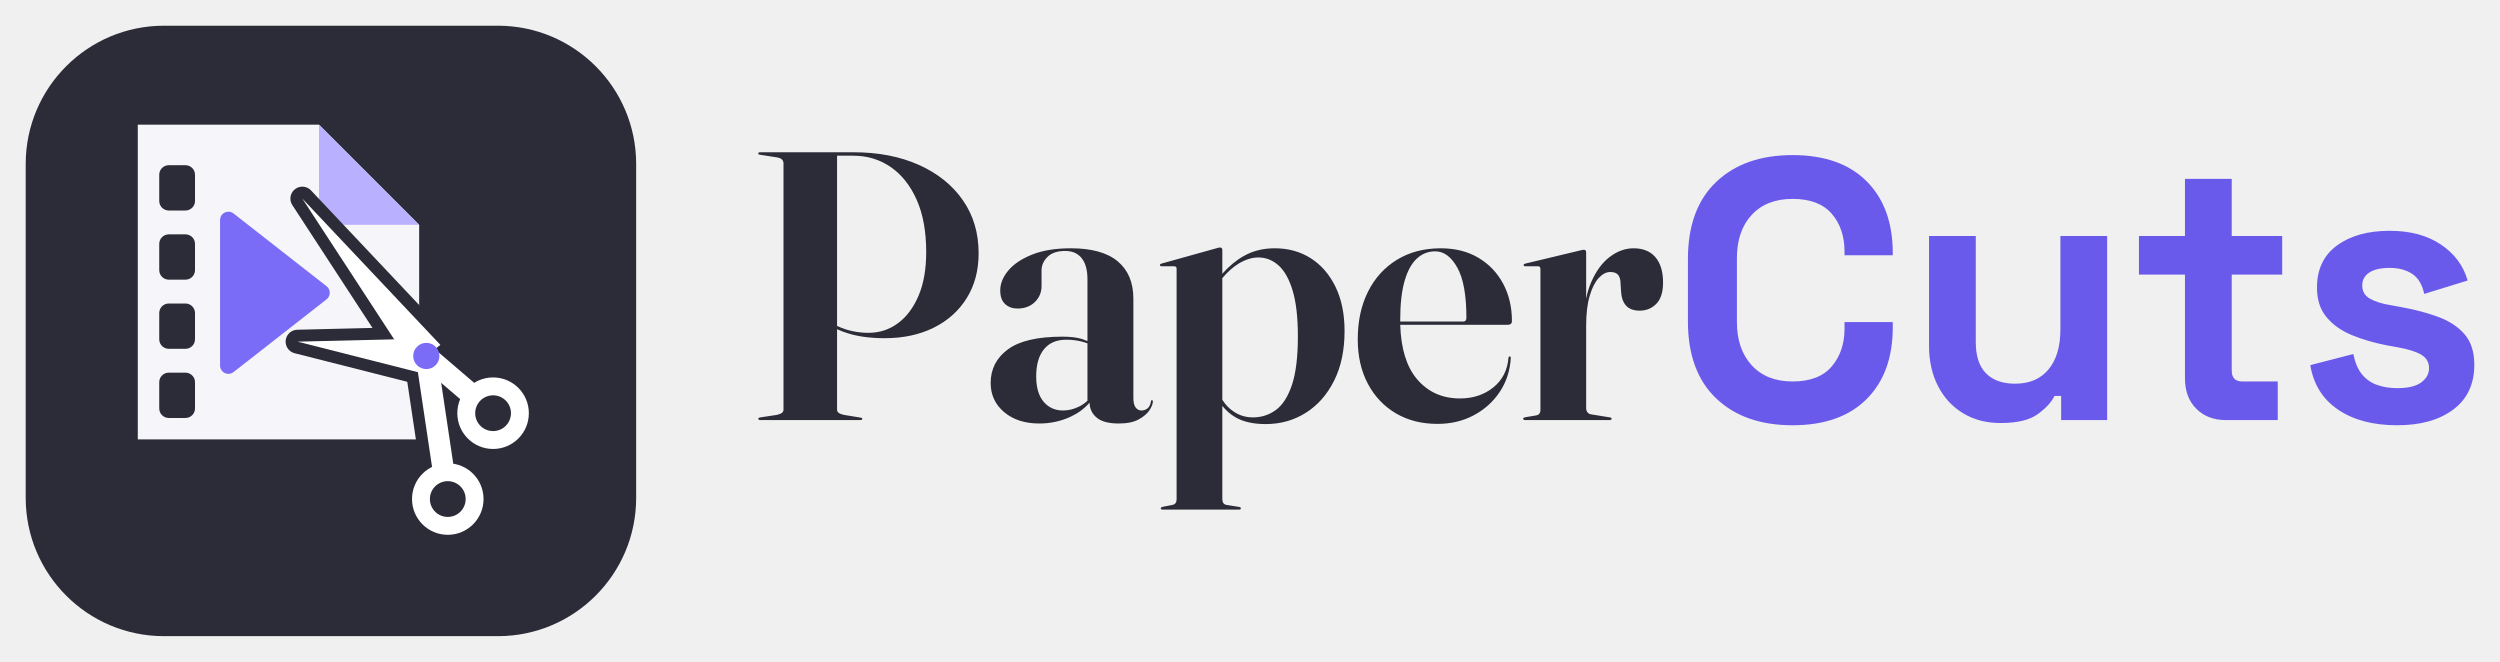
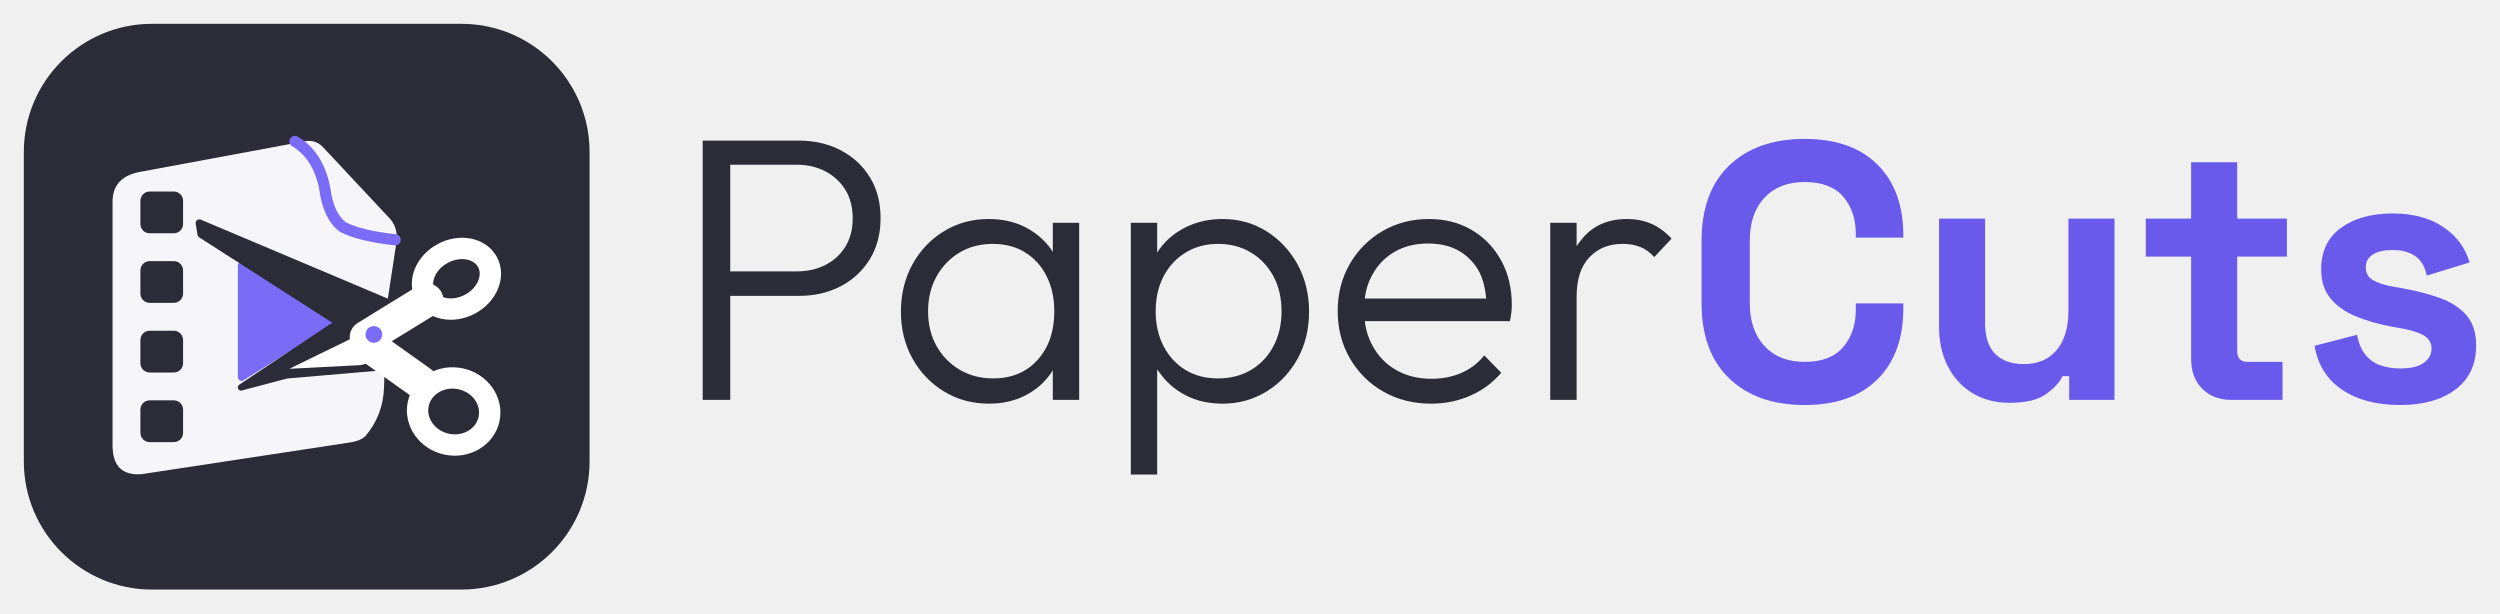
- <svg xmlns="http://www.w3.org/2000/svg" viewBox="0 0 778.1 206.0">
+ <svg xmlns="http://www.w3.org/2000/svg" viewBox="0 0 839.6 206.0">
  <g transform="translate(8 8) scale(0.37109)">
    <rect width="512" height="512" rx="116" fill="#2B2C37" />
-     <defs>
-       <g id="scis">
-         <path d="M276 186L391.8 308.7L368.2 327.3Z" />
-         <path d="M272 306L382.7 303.3L377.3 332.7Z" />
-         <path d="M371.1 319.3L388.9 316.7L403.3 413L385.5 415.6Z" />
-         <path d="M374.1 324.8L385.9 311.2L423.7 343.6L411.9 357.2Z" />
-         <path fill-rule="evenodd" d="M406 366A30 30 0 1 0 466 366A30 30 0 1 0 406 366ZM421 366A15 15 0 1 0 451 366A15 15 0 1 0 421 366Z" />
-         <path fill-rule="evenodd" d="M368 438A30 30 0 1 0 428 438A30 30 0 1 0 368 438ZM383 438A15 15 0 1 0 413 438A15 15 0 1 0 383 438Z" />
+     <g transform="translate(53 77) scale(.42)">
+       <path fill="#F5F5FA" d="M128 135L478 70Q503 65 520 84L664 238Q682 260 676 292L655 430L650 600Q648 660 610 705Q598 716 575 719L128 787Q65 792 65 725V200Q65 145 128 135Z" />
+       <path fill="none" stroke="#7A6CF6" stroke-width="24" stroke-linecap="round" stroke-linejoin="round" d="M458 70Q508 100 522 170Q530 232 562 255Q600 274 674 282" />
+       <g fill="#2B2C37">
+         <rect x="125" y="178" width="92" height="90" rx="20" />
+         <rect x="125" y="328" width="92" height="90" rx="20" />
+         <rect x="125" y="478" width="92" height="90" rx="20" />
+         <rect x="125" y="628" width="92" height="90" rx="20" />
      </g>
-     </defs>
-     <g transform="translate(-44 -41)">
-       <path d="M138 124H290L374 208V388H138Z" fill="#F5F5FA" />
-       <path d="M290 124V208H374Z" fill="#B9B1FF" />
-       <g fill="#2B2C37">
-         <rect x="156" y="158" width="30" height="38" rx="8" />
-         <rect x="156" y="216" width="30" height="38" rx="8" />
-         <rect x="156" y="274" width="30" height="38" rx="8" />
-         <rect x="156" y="332" width="30" height="38" rx="8" />
+       <path fill="#7A6CF6" stroke="#7A6CF6" stroke-width="16" stroke-linejoin="round" d="M343 338V578L534 458Z" />
+       <path fill="#2B2C37" stroke="#2B2C37" stroke-width="16" stroke-linejoin="round" d="M252 246L664 420L574 474L256 270Z" />
+       <path fill="#2B2C37" stroke="#2B2C37" stroke-width="14" stroke-linejoin="round" d="M342 600L540 468L668 520L650 556L440 574Z" />
+       <path fill="#FFFFFF" d="M446 560L622 474L668 534L600 552Z" />
+       <g fill="none" stroke="#FFFFFF" stroke-linecap="round">
+         <path stroke-width="72" d="M612 492L742 412" />
+         <path stroke-width="72" d="M612 506L730 590" />
+         <ellipse cx="806" cy="366" rx="76" ry="62" stroke-width="46" transform="rotate(-28 806 366)" />
+         <ellipse cx="800" cy="652" rx="78" ry="72" stroke-width="46" transform="rotate(12 800 652)" />
      </g>
-       <path d="M214 204V326L292 265Z" fill="#7A6CF6" stroke="#7A6CF6" stroke-width="14" stroke-linejoin="round" />
-       <use href="#scis" fill="#2B2C37" stroke="#2B2C37" stroke-width="20" stroke-linejoin="round" />
-       <use href="#scis" fill="#FFFFFF" />
-       <circle cx="380" cy="318" r="11" fill="#7A6CF6" />
+       <circle cx="628" cy="486" r="18" fill="#7A6CF6" />
    </g>
  </g>
-   <g transform="translate(231.95 130.74) scale(0.59537)">
-     <path fill="#2B2C37" d="M122.0 -87.2Q122.0 -73.7 115.75 -63.7Q109.5 -53.7 98.45 -48.25Q87.4 -42.8 72.9 -42.8Q61.9 -42.8 53.8 -45.3Q50.8 -46.2 48.0 -47.5V-5.5Q48.0 -4.3 48.9 -3.7Q49.8 -3.1 51.6 -2.7L60.2 -1.3Q60.7 -1.2 60.95 -1.1Q61.2 -1.0 61.2 -0.6Q61.2 -0.4 60.95 -0.2Q60.7 0.0 60.3 0.0H7.8Q7.4 0.0 7.1 -0.2Q6.8 -0.4 6.8 -0.7Q6.8 -1.2 7.9 -1.4L16.5 -2.7Q18.3 -3.1 19.15 -3.75Q20.0 -4.4 20.0 -5.4V-134.2Q20.0 -135.4 19.2 -136.2Q18.4 -137.0 16.7 -137.3L7.7 -138.7Q6.8 -138.8 6.8 -139.3Q6.8 -139.7 7.05 -139.85Q7.3 -140.0 7.8 -140.0H56.5Q76.0 -140.0 90.75 -133.4Q105.5 -126.8 113.75 -114.95Q122.0 -103.1 122.0 -87.2ZM48.0 -49.2Q48.1 -49.1 48.2 -49.1Q52.4 -47.2 56.45 -46.4Q60.5 -45.6 64.4 -45.6Q73.0 -45.6 79.8 -50.6Q86.6 -55.6 90.6 -65.0Q94.6 -74.4 94.6 -87.8Q94.6 -104.0 89.6 -115.2Q84.6 -126.4 76.0 -132.3Q67.4 -138.2 56.5 -138.2H48.0ZM128.3 -19.4Q128.3 -30.3 137.3 -36.95Q146.3 -43.6 165.9 -43.6Q172.0 -43.6 176.0 -42.4Q177.5 -41.9 178.9 -41.3V-73.6Q178.9 -80.8 175.9 -84.6Q172.9 -88.4 167.3 -88.4Q161.1 -88.4 158.0 -85.3Q154.9 -82.2 154.9 -78.2V-70.1Q154.9 -65.1 151.4 -61.7Q147.9 -58.3 142.3 -58.3Q138.4 -58.3 135.85 -60.65Q133.3 -63.0 133.3 -67.8Q133.3 -73.1 137.5 -78.15Q141.7 -83.2 149.95 -86.5Q158.2 -89.8 170.2 -89.8Q186.6 -89.8 194.75 -82.95Q202.9 -76.1 202.9 -63.5V-11.6Q202.9 -8.1 204.1 -6.55Q205.3 -5.0 207.1 -5.0Q208.9 -5.0 210.3 -6.1Q211.7 -7.2 212.1 -9.8Q212.1 -10.1 212.25 -10.25Q212.4 -10.4 212.6 -10.4Q212.8 -10.4 212.95 -10.25Q213.1 -10.1 213.1 -9.8Q213.1 -7.9 211.35 -5.2Q209.6 -2.5 205.7 -0.35Q201.8 1.8 195.3 1.8Q187.3 1.8 183.7 -1.3Q180.1 -4.3 180.0 -9.1Q176.0 -4.5 170.2 -1.8Q162.5 1.8 153.7 1.8Q142.4 1.8 135.35 -4.15Q128.3 -10.1 128.3 -19.4ZM178.9 -40.1Q177.3 -40.7 175.6 -41.1Q172.1 -42.0 167.7 -42.0Q160.2 -42.0 156.15 -37.0Q152.1 -32.0 152.1 -22.9Q152.1 -14.1 156.0 -9.55Q159.9 -5.0 166.1 -5.0Q170.3 -5.0 174.4 -7.0Q176.9 -8.2 178.9 -10.1ZM249.4 -89.0V-76.5Q254.8 -82.5 260.5 -85.7Q267.6 -89.8 276.8 -89.8Q287.5 -89.8 295.7 -84.55Q303.9 -79.3 308.6 -69.6Q313.3 -59.9 313.3 -46.5Q313.3 -31.5 307.85 -20.6Q302.4 -9.7 293.05 -3.8Q283.7 2.1 272.1 2.1Q262.3 2.1 256.2 -1.5Q252.4 -3.7 249.4 -7.4V41.3Q249.4 42.6 249.95 43.4Q250.5 44.2 251.8 44.4L258.1 45.4Q258.7 45.5 258.9 45.7Q259.1 45.9 259.1 46.2Q259.1 46.4 258.9 46.6Q258.7 46.8 258.3 46.8H218Q217.7 46.8 217.45 46.6Q217.2 46.4 217.2 46.2Q217.2 45.9 217.5 45.65Q217.8 45.4 218.5 45.3L223.1 44.4Q224.4 44.2 224.95 43.4Q225.5 42.6 225.5 41.4V-79.1Q225.5 -79.7 225.2 -80.05Q224.9 -80.4 224.2 -80.4H217.7Q217.2 -80.4 217.0 -80.6Q216.8 -80.8 216.8 -81.1Q216.8 -81.4 217.05 -81.55Q217.3 -81.7 217.6 -81.8L246.3 -89.8Q247.2 -90.1 247.55 -90.15Q247.9 -90.2 248.3 -90.2Q248.8 -90.2 249.1 -89.85Q249.4 -89.5 249.4 -89.0ZM249.4 -74.2V-10.6Q251.8 -6.8 255.1 -4.6Q259.6 -1.4 265.4 -1.4Q272.2 -1.4 277.5 -5.35Q282.8 -9.3 285.85 -18.55Q288.9 -27.8 288.9 -43.7Q288.9 -58.5 286.2 -67.55Q283.5 -76.6 278.85 -80.8Q274.2 -85.0 268.2 -85.0Q263.4 -85.0 258.1 -81.9Q253.7 -79.3 249.4 -74.2ZM400.8 -51.7Q400.8 -50.8 400.25 -50.3Q399.7 -49.8 398.5 -49.8H342.4Q343.0 -31.2 351.0 -21.6Q359.6 -11.3 373.6 -11.3Q383.9 -11.3 391.05 -17.05Q398.2 -22.8 399.0 -32.6Q399.1 -33.0 399.3 -33.15Q399.5 -33.3 399.6 -33.3Q399.8 -33.3 400.0 -33.1Q400.2 -32.9 400.2 -32.4Q399.6 -22.5 394.45 -14.75Q389.3 -7.0 380.85 -2.5Q372.4 2.0 361.9 2.0Q349.5 2.0 340.15 -3.5Q330.8 -9.0 325.5 -18.95Q320.2 -28.9 320.2 -42.2Q320.2 -56.4 325.55 -67.1Q330.9 -77.8 340.7 -83.8Q350.5 -89.8 363.6 -89.8Q374.9 -89.8 383.25 -84.85Q391.6 -79.9 396.2 -71.3Q400.8 -62.7 400.8 -51.7ZM375.3 -51.5Q377.0 -51.5 377.0 -53.4Q377.0 -71.2 372.25 -79.7Q367.5 -88.2 360.7 -88.2Q355.1 -88.2 351.0 -84.35Q346.9 -80.5 344.65 -72.6Q342.4 -64.7 342.4 -52.5Q342.4 -52.0 342.4 -51.5ZM439.6 -87.7V-63.4Q440.5 -68.1 442.2 -72.0Q446 -80.8 451.95 -85.3Q457.9 -89.8 464.4 -89.8Q471.8 -89.8 475.8 -85.15Q479.8 -80.5 479.8 -71.9Q479.8 -64.4 476.3 -60.8Q472.8 -57.2 467.6 -57.2Q462.8 -57.2 460.4 -59.9Q458 -62.6 457.8 -67.9L457.6 -71.1Q457.6 -74.2 456.4 -75.8Q455.2 -77.4 452.2 -77.4Q449.1 -77.4 446.2 -74.3Q443.3 -71.2 441.45 -64.95Q439.6 -58.7 439.6 -49.3V-6.1Q439.6 -5.0 440.25 -4.1Q440.9 -3.2 442.1 -3.0L452 -1.4Q452.6 -1.3 452.75 -1.1Q452.9 -0.9 452.9 -0.6Q452.9 -0.4 452.65 -0.2Q452.4 0.0 452 0.0H407.6Q407.2 0.0 406.9 -0.25Q406.6 -0.5 406.6 -0.7Q406.6 -0.9 406.95 -1.15Q407.3 -1.4 407.9 -1.5L413.3 -2.4Q414.6 -2.6 415.15 -3.35Q415.7 -4.1 415.7 -5.1V-78.8Q415.7 -79.5 415.45 -79.95Q415.2 -80.4 414.4 -80.4H407.6Q407.4 -80.4 407.15 -80.6Q406.9 -80.8 406.9 -81.0Q406.9 -81.3 407.15 -81.5Q407.4 -81.7 407.8 -81.8L436.6 -88.7Q437.3 -88.9 437.7 -88.95Q438.1 -89.0 438.5 -89.0Q439.1 -89.0 439.35 -88.6Q439.6 -88.2 439.6 -87.7Z" />
-     <path fill="#6A5AEB" d="M547.508 2.716Q522.288 2.716 507.544 -11.349Q492.8 -25.414 492.8 -51.604V-84.196Q492.8 -110.386 507.544 -124.451Q522.288 -138.516 547.508 -138.516Q572.534 -138.516 586.211 -124.839Q599.888 -111.162 599.888 -87.3V-86.136H574.668V-88.076Q574.668 -100.104 567.975 -107.864Q561.282 -115.624 547.508 -115.624Q533.928 -115.624 526.168 -107.282Q518.408 -98.94 518.408 -84.584V-51.216Q518.408 -37.054 526.168 -28.615Q533.928 -20.176 547.508 -20.176Q561.282 -20.176 567.975 -28.033Q574.668 -35.89 574.668 -47.724V-51.216H599.888V-48.5Q599.888 -24.638 586.211 -10.961Q572.534 2.716 547.508 2.716ZM656.282 1.552Q645.03 1.552 636.591 -3.589Q628.152 -8.73 623.496 -17.848Q618.84 -26.966 618.84 -38.8V-96.224H643.284V-40.74Q643.284 -29.876 648.619 -24.444Q653.954 -19.012 663.848 -19.012Q675.1 -19.012 681.308 -26.481Q687.516 -33.95 687.516 -47.336V-96.224H711.96V0.0H687.904V-12.61H684.412Q682.084 -7.76 675.682 -3.104Q669.28 1.552 656.282 1.552ZM773.98 0.0Q764.474 0.0 758.557 -5.917Q752.64 -11.834 752.64 -21.728V-76.048H728.584V-96.224H752.64V-126.1H777.084V-96.224H803.468V-76.048H777.084V-25.996Q777.084 -20.176 782.516 -20.176H801.14V0.0ZM863.548 2.716Q844.73 2.716 832.702 -5.432Q820.674 -13.58 818.152 -28.712L840.656 -34.532Q842.014 -27.742 845.215 -23.862Q848.416 -19.982 853.169 -18.333Q857.922 -16.684 863.548 -16.684Q872.084 -16.684 876.158 -19.691Q880.232 -22.698 880.232 -27.16Q880.232 -31.622 876.352 -34.047Q872.472 -36.472 863.936 -38.024L858.504 -38.994Q848.416 -40.934 840.074 -44.329Q831.732 -47.724 826.688 -53.738Q821.644 -59.752 821.644 -69.258Q821.644 -83.614 832.12 -91.277Q842.596 -98.94 859.668 -98.94Q875.77 -98.94 886.44 -91.762Q897.11 -84.584 900.408 -72.944L877.71 -65.96Q876.158 -73.332 871.405 -76.436Q866.652 -79.54 859.668 -79.54Q852.684 -79.54 848.998 -77.115Q845.312 -74.69 845.312 -70.422Q845.312 -65.766 849.192 -63.535Q853.072 -61.304 859.668 -60.14L865.1 -59.17Q875.964 -57.23 884.791 -54.029Q893.618 -50.828 898.759 -44.911Q903.9 -38.994 903.9 -28.906Q903.9 -13.774 892.939 -5.529Q881.978 2.716 863.548 2.716Z" />
+   <g transform="translate(224.86 134.30) scale(0.6328)">
+     <path fill="#2B2C37" d="M17.6 0.0V-137.6H68.6Q81.0 -137.6 90.8 -132.5Q100.6 -127.4 106.3 -118.2Q112.0 -109.0 112.0 -96.4Q112.0 -84.0 106.3 -74.7Q100.6 -65.4 90.8 -60.3Q81.0 -55.2 68.6 -55.2H32.2V0.0ZM32.2 -124.8V-68.2H67.6Q76.0 -68.2 82.7 -71.6Q89.4 -75.0 93.3 -81.3Q97.2 -87.6 97.2 -96.4Q97.2 -105.2 93.3 -111.5Q89.4 -117.8 82.7 -121.3Q76.0 -124.8 67.6 -124.8ZM169.6 2.0Q156.2 2.0 145.6 -4.5Q135.0 -11.0 128.9 -22.0Q122.8 -33.0 122.8 -46.8Q122.8 -60.8 128.9 -71.9Q135.0 -83.0 145.6 -89.5Q156.2 -96.0 169.4 -96.0Q180.2 -96.0 188.7 -91.7Q197.2 -87.4 202.6 -79.8Q203.0 -79.0 203.4 -78.4V-94.0H217.4V0.0H203.4V-15.8Q203.0 -15.0 202.6 -14.4Q197.2 -6.6 188.7 -2.3Q180.2 2.0 169.6 2.0ZM171.8 -11.4Q186.4 -11.4 195.3 -21.2Q204.2 -31.0 204.2 -47.0Q204.2 -57.6 200.1 -65.7Q196.0 -73.8 188.7 -78.3Q181.4 -82.8 171.6 -82.8Q161.6 -82.8 153.9 -78.2Q146.2 -73.6 141.7 -65.5Q137.2 -57.4 137.2 -47.0Q137.2 -36.6 141.7 -28.6Q146.2 -20.6 154.0 -16.0Q161.8 -11.4 171.8 -11.4ZM293.4 2.0Q282.6 2.0 274.0 -2.4Q265.4 -6.8 260.0 -14.6Q259.4 -15.4 258.8 -16.2V39.6H244.8V-94.0H258.8V-78.2Q259.4 -79.0 260.0 -80.0Q265.6 -87.6 274.3 -91.8Q283.0 -96.0 293.4 -96.0Q306.4 -96.0 316.8 -89.5Q327.2 -83.0 333.3 -71.9Q339.4 -60.8 339.4 -46.8Q339.4 -33.0 333.4 -22.0Q327.4 -11.0 316.9 -4.5Q306.4 2.0 293.4 2.0ZM291.0 -11.4Q301.0 -11.4 308.6 -15.9Q316.2 -20.4 320.5 -28.5Q324.8 -36.6 324.8 -47.0Q324.8 -57.6 320.5 -65.6Q316.2 -73.6 308.6 -78.2Q301.0 -82.8 291.2 -82.8Q281.4 -82.8 273.9 -78.2Q266.4 -73.6 262.2 -65.6Q258.0 -57.6 258.0 -47.0Q258.0 -36.6 262.2 -28.5Q266.4 -20.4 273.8 -15.9Q281.2 -11.4 291.0 -11.4ZM404.2 2.0Q390.0 2.0 378.8 -4.4Q367.6 -10.8 361.1 -22.0Q354.6 -33.2 354.6 -47.2Q354.6 -61.0 361.0 -72.1Q367.4 -83.2 378.4 -89.6Q389.4 -96.0 403.0 -96.0Q415.8 -96.0 425.7 -90.2Q435.6 -84.4 441.3 -74.1Q447.0 -63.8 447.0 -50.4Q447.0 -48.8 446.8 -46.7Q446.6 -44.6 446.0 -41.8H369.0Q369.8 -34.6 373.2 -28.6Q377.6 -20.4 385.7 -15.8Q393.8 -11.2 404.4 -11.2Q413.0 -11.2 420.2 -14.3Q427.4 -17.4 432.4 -23.6L441.4 -14.4Q434.8 -6.6 425.1 -2.3Q415.4 2.0 404.2 2.0ZM369.0 -53.8H433.4Q432.8 -61.4 430.0 -67.4Q426.2 -74.8 419.3 -78.9Q412.4 -83.0 402.6 -83.0Q392.4 -83.0 384.8 -78.6Q377.2 -74.2 373.0 -66.4Q369.8 -60.8 369.0 -53.8ZM467.4 0.0V-94.0H481.4V-81.6Q482.8 -83.6 484.4 -85.6Q493 -96.0 508.2 -96.0Q515.2 -96.0 521.0 -93.5Q526.8 -91.0 531.8 -85.6L522.6 -75.8Q519.2 -79.6 515.1 -81.2Q511 -82.8 505.8 -82.8Q495 -82.8 488.2 -75.7Q481.4 -68.6 481.4 -54.8V0.0Z" />
+     <path fill="#6A5AEB" d="M602.408 2.716Q577.188 2.716 562.444 -11.349Q547.7 -25.414 547.7 -51.604V-84.196Q547.7 -110.386 562.444 -124.451Q577.188 -138.516 602.408 -138.516Q627.434 -138.516 641.111 -124.839Q654.788 -111.162 654.788 -87.3V-86.136H629.568V-88.076Q629.568 -100.104 622.875 -107.864Q616.182 -115.624 602.408 -115.624Q588.828 -115.624 581.068 -107.282Q573.308 -98.94 573.308 -84.584V-51.216Q573.308 -37.054 581.068 -28.615Q588.828 -20.176 602.408 -20.176Q616.182 -20.176 622.875 -28.033Q629.568 -35.89 629.568 -47.724V-51.216H654.788V-48.5Q654.788 -24.638 641.111 -10.961Q627.434 2.716 602.408 2.716ZM711.182 1.552Q699.93 1.552 691.491 -3.589Q683.052 -8.73 678.396 -17.848Q673.74 -26.966 673.74 -38.8V-96.224H698.184V-40.74Q698.184 -29.876 703.519 -24.444Q708.854 -19.012 718.748 -19.012Q730.0 -19.012 736.208 -26.481Q742.416 -33.95 742.416 -47.336V-96.224H766.86V0.0H742.804V-12.61H739.312Q736.984 -7.76 730.582 -3.104Q724.18 1.552 711.182 1.552ZM828.88 0.0Q819.374 0.0 813.457 -5.917Q807.54 -11.834 807.54 -21.728V-76.048H783.484V-96.224H807.54V-126.1H831.984V-96.224H858.368V-76.048H831.984V-25.996Q831.984 -20.176 837.416 -20.176H856.04V0.0ZM918.448 2.716Q899.63 2.716 887.602 -5.432Q875.574 -13.58 873.052 -28.712L895.556 -34.532Q896.914 -27.742 900.115 -23.862Q903.316 -19.982 908.069 -18.333Q912.822 -16.684 918.448 -16.684Q926.984 -16.684 931.058 -19.691Q935.132 -22.698 935.132 -27.16Q935.132 -31.622 931.252 -34.047Q927.372 -36.472 918.836 -38.024L913.404 -38.994Q903.316 -40.934 894.974 -44.329Q886.632 -47.724 881.588 -53.738Q876.544 -59.752 876.544 -69.258Q876.544 -83.614 887.02 -91.277Q897.496 -98.94 914.568 -98.94Q930.67 -98.94 941.34 -91.762Q952.01 -84.584 955.308 -72.944L932.61 -65.96Q931.058 -73.332 926.305 -76.436Q921.552 -79.54 914.568 -79.54Q907.584 -79.54 903.898 -77.115Q900.212 -74.69 900.212 -70.422Q900.212 -65.766 904.092 -63.535Q907.972 -61.304 914.568 -60.14L920.0 -59.17Q930.864 -57.23 939.691 -54.029Q948.518 -50.828 953.659 -44.911Q958.8 -38.994 958.8 -28.906Q958.8 -13.774 947.839 -5.529Q936.878 2.716 918.448 2.716Z" />
  </g>
</svg>
